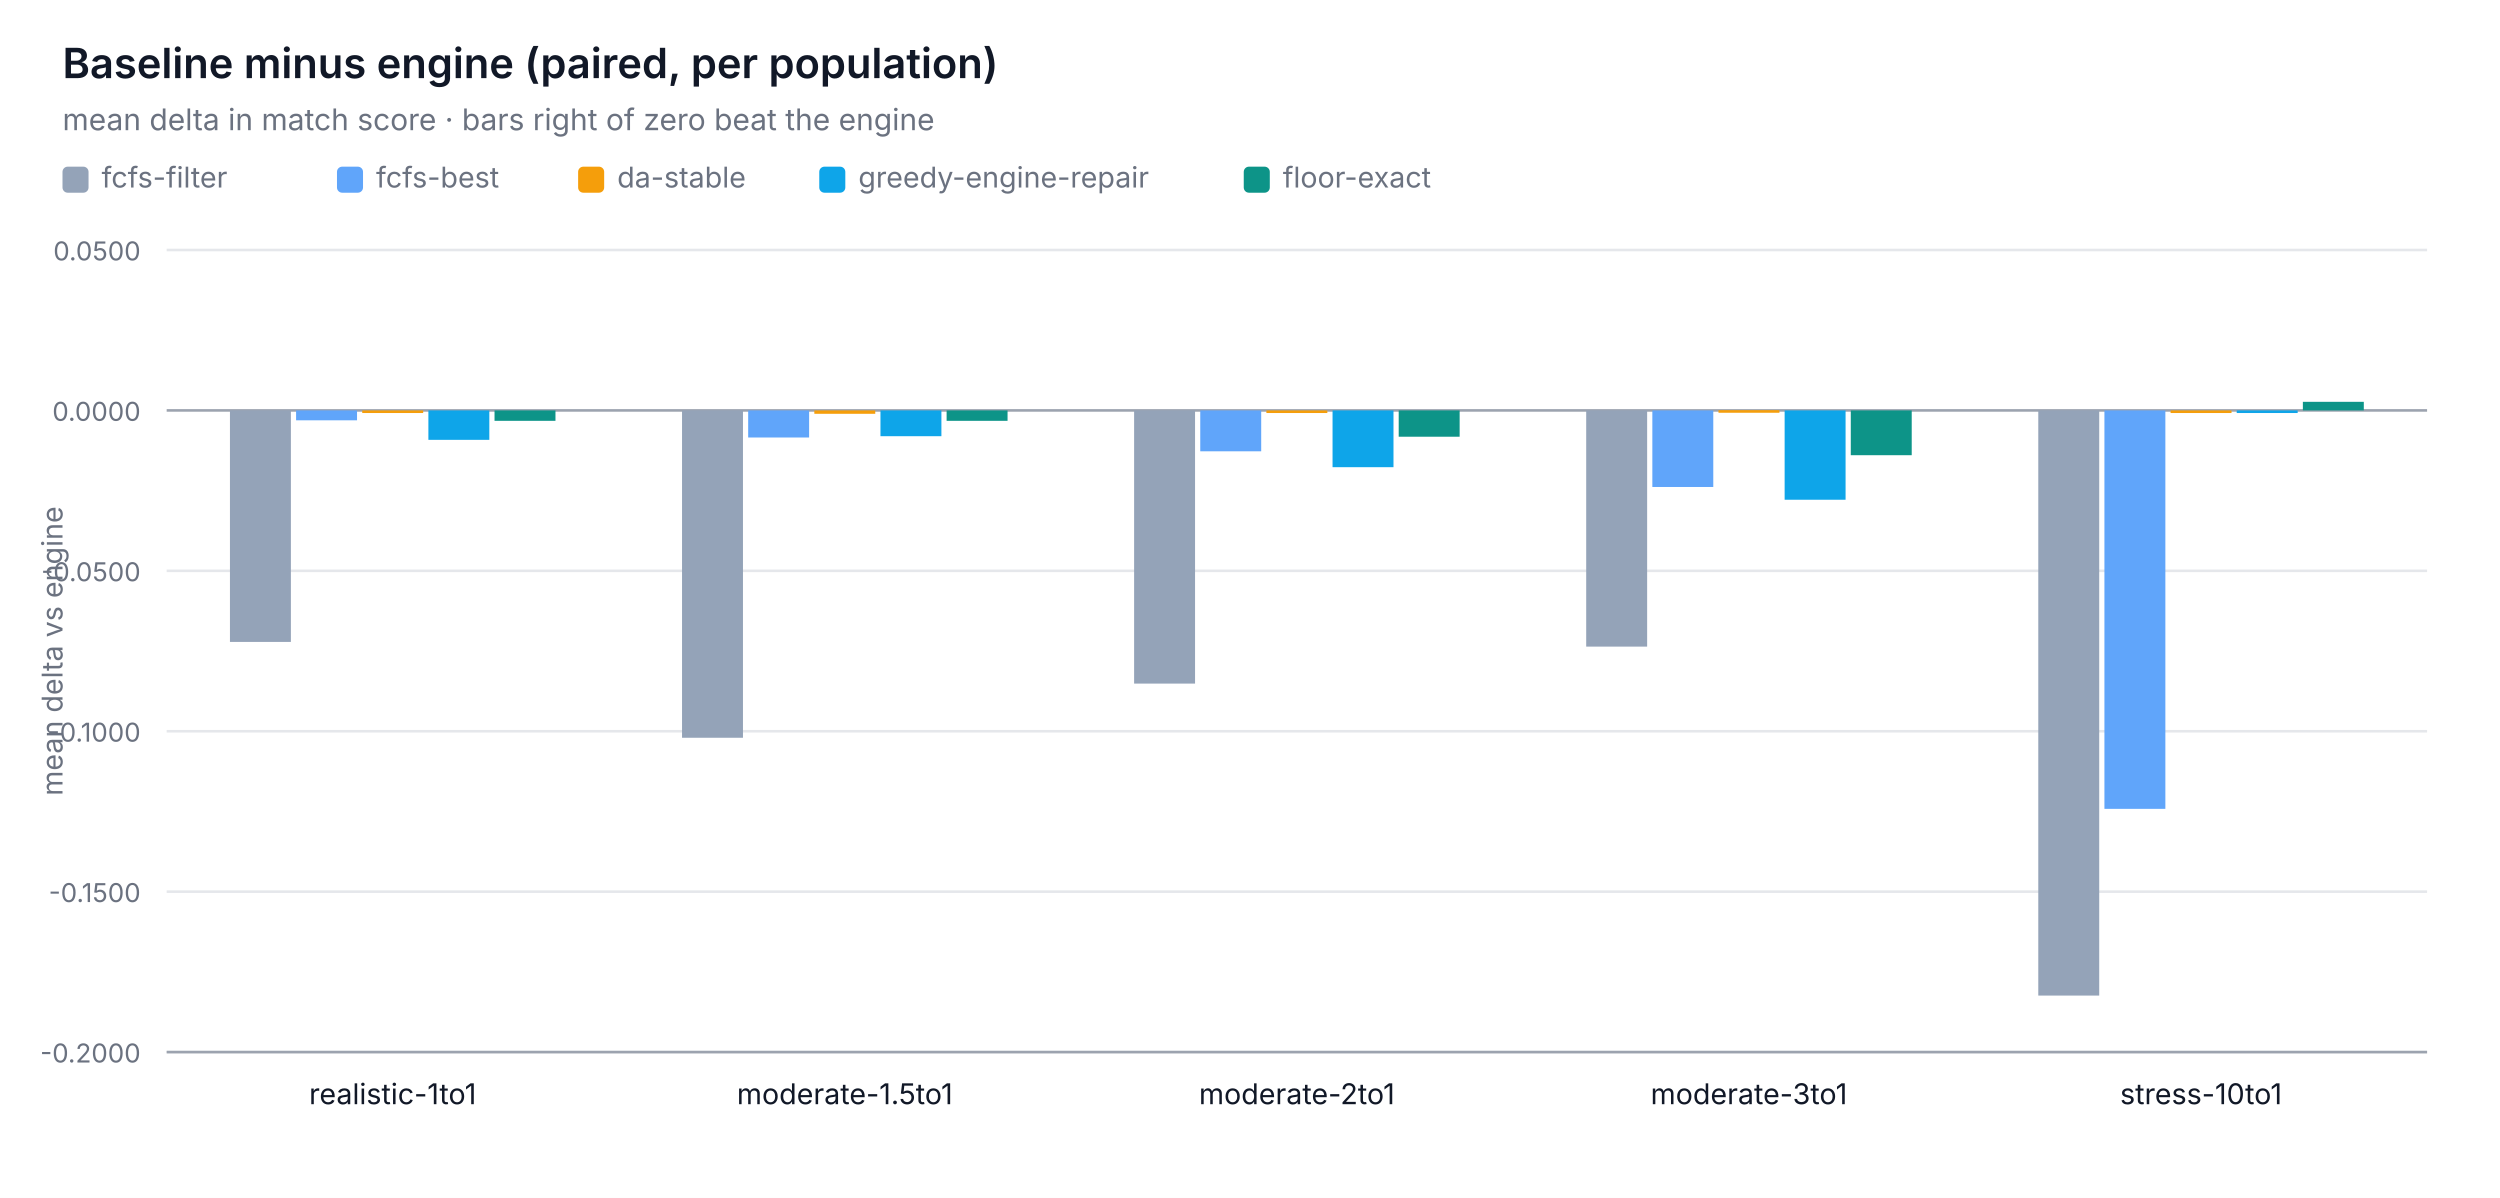
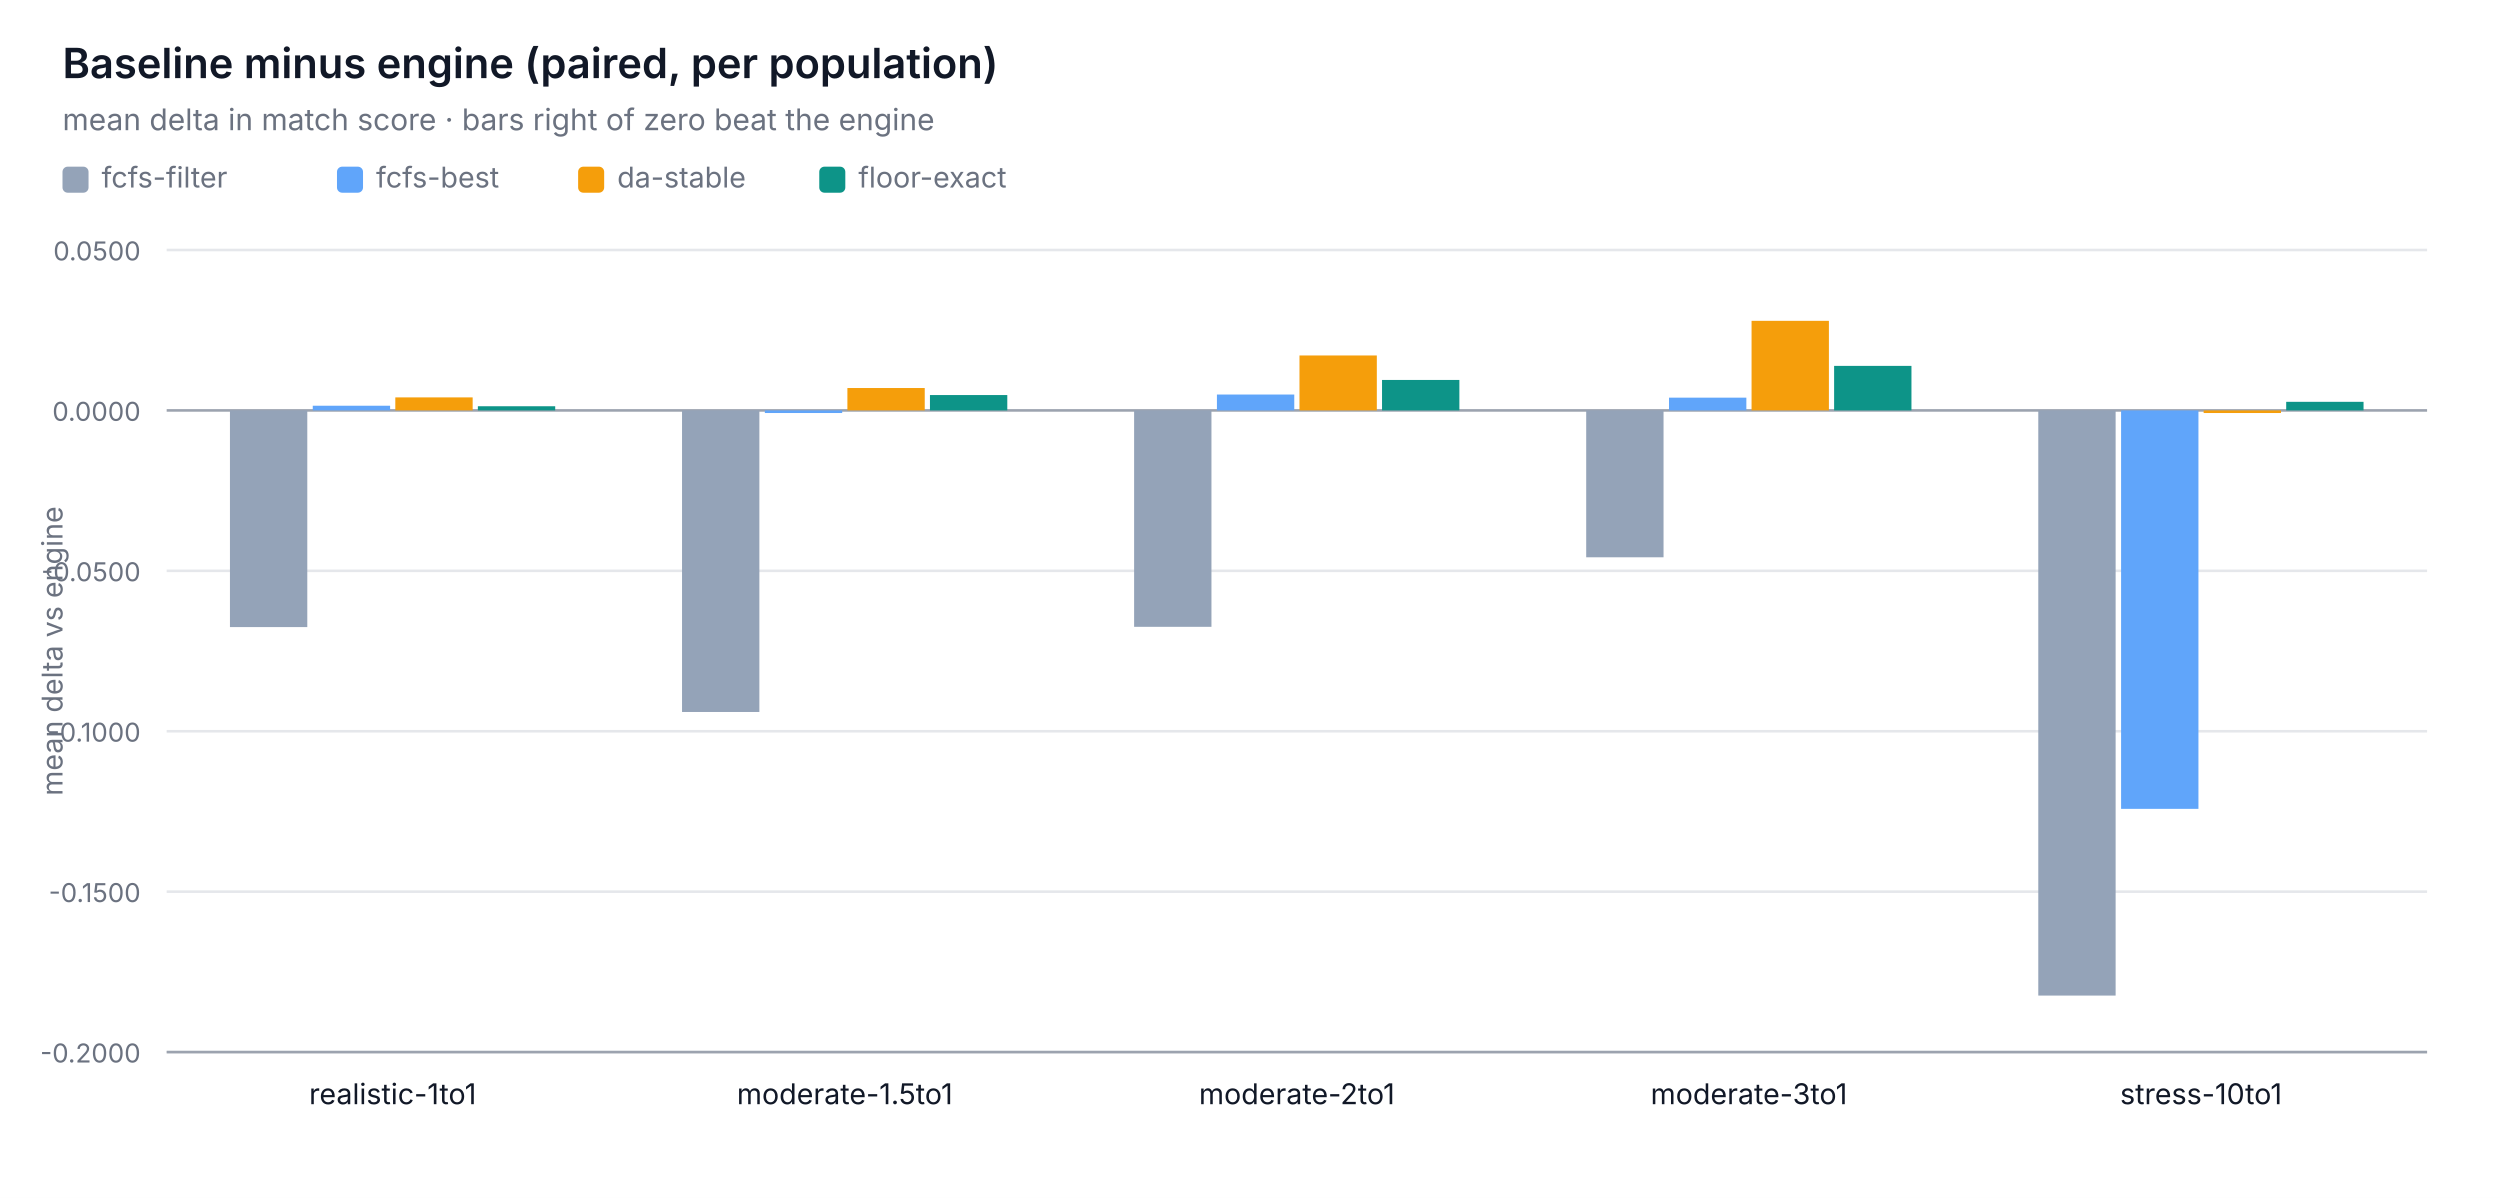
<svg xmlns="http://www.w3.org/2000/svg" width="960" height="460" viewBox="0 0 960 460" role="img" aria-label="Baseline minus engine (paired, per population)">
  <rect width="960" height="460" fill="#ffffff" />
  <text x="24" y="30" font-family="'Inter', 'Helvetica Neue', Arial, sans-serif" font-size="16" font-weight="600" fill="#111827">Baseline minus engine (paired, per population)</text>
  <text x="24" y="50" font-family="'Inter', 'Helvetica Neue', Arial, sans-serif" font-size="11.5" fill="#6b7280">mean delta in match score · bars right of zero beat the engine</text>
  <rect x="24" y="64" width="10" height="10" rx="2" fill="#94a3b8" />
  <text x="39.0" y="72.0" font-family="'Inter', 'Helvetica Neue', Arial, sans-serif" font-size="11" font-weight="400" fill="#6b7280" text-anchor="start">fcfs-filter</text>
  <rect x="129.4" y="64" width="10" height="10" rx="2" fill="#60a5fa" />
  <text x="144.4" y="72.0" font-family="'Inter', 'Helvetica Neue', Arial, sans-serif" font-size="11" font-weight="400" fill="#6b7280" text-anchor="start">fcfs-best</text>
  <rect x="222" y="64" width="10" height="10" rx="2" fill="#f59e0b" />
  <text x="237.0" y="72.0" font-family="'Inter', 'Helvetica Neue', Arial, sans-serif" font-size="11" font-weight="400" fill="#6b7280" text-anchor="start">da-stable</text>
-   <rect x="314.6" y="64" width="10" height="10" rx="2" fill="#0ea5e9" />
-   <text x="329.6" y="72.0" font-family="'Inter', 'Helvetica Neue', Arial, sans-serif" font-size="11" font-weight="400" fill="#6b7280" text-anchor="start">greedy-engine-repair</text>
-   <rect x="477.6" y="64" width="10" height="10" rx="2" fill="#0d9488" />
-   <text x="492.6" y="72.0" font-family="'Inter', 'Helvetica Neue', Arial, sans-serif" font-size="11" font-weight="400" fill="#6b7280" text-anchor="start">floor-exact</text>
+   <rect x="314.6" y="64" width="10" height="10" rx="2" fill="#0d9488" />
+   <text x="329.6" y="72.0" font-family="'Inter', 'Helvetica Neue', Arial, sans-serif" font-size="11" font-weight="400" fill="#6b7280" text-anchor="start">floor-exact</text>
  <line x1="64" y1="404.0" x2="932" y2="404.0" stroke="#e5e7eb" stroke-width="1" />
  <text x="54.0" y="408.0" font-family="'Inter', 'Helvetica Neue', Arial, sans-serif" font-size="10" font-weight="400" fill="#6b7280" text-anchor="end">-0.2000</text>
  <line x1="64" y1="342.4" x2="932" y2="342.4" stroke="#e5e7eb" stroke-width="1" />
  <text x="54.0" y="346.4" font-family="'Inter', 'Helvetica Neue', Arial, sans-serif" font-size="10" font-weight="400" fill="#6b7280" text-anchor="end">-0.1500</text>
  <line x1="64" y1="280.8" x2="932" y2="280.8" stroke="#e5e7eb" stroke-width="1" />
  <text x="54.0" y="284.8" font-family="'Inter', 'Helvetica Neue', Arial, sans-serif" font-size="10" font-weight="400" fill="#6b7280" text-anchor="end">-0.1000</text>
  <line x1="64" y1="219.2" x2="932" y2="219.2" stroke="#e5e7eb" stroke-width="1" />
  <text x="54.0" y="223.2" font-family="'Inter', 'Helvetica Neue', Arial, sans-serif" font-size="10" font-weight="400" fill="#6b7280" text-anchor="end">-0.0500</text>
  <line x1="64" y1="157.6" x2="932" y2="157.6" stroke="#9ca3af" stroke-width="1" />
  <text x="54.0" y="161.6" font-family="'Inter', 'Helvetica Neue', Arial, sans-serif" font-size="10" font-weight="400" fill="#6b7280" text-anchor="end">0.0000</text>
  <line x1="64" y1="96.0" x2="932" y2="96.0" stroke="#e5e7eb" stroke-width="1" />
  <text x="54.0" y="100.0" font-family="'Inter', 'Helvetica Neue', Arial, sans-serif" font-size="10" font-weight="400" fill="#6b7280" text-anchor="end">0.0500</text>
-   <rect x="88.3" y="157.6" width="23.4" height="88.9" fill="#94a3b8" />
-   <rect x="113.7" y="157.6" width="23.4" height="3.8" fill="#60a5fa" />
-   <rect x="139.1" y="157.6" width="23.4" height="1.0" fill="#f59e0b" />
-   <rect x="164.5" y="157.6" width="23.4" height="11.3" fill="#0ea5e9" />
-   <rect x="189.9" y="157.6" width="23.4" height="4.0" fill="#0d9488" />
+   <rect x="88.3" y="157.6" width="29.7" height="83.2" fill="#94a3b8" />
+   <rect x="120.1" y="155.8" width="29.7" height="1.8" fill="#60a5fa" />
+   <rect x="151.8" y="152.6" width="29.7" height="5.0" fill="#f59e0b" />
+   <rect x="183.5" y="156.0" width="29.7" height="1.6" fill="#0d9488" />
  <text x="150.8" y="424.0" font-family="'Inter', 'Helvetica Neue', Arial, sans-serif" font-size="11" font-weight="400" fill="#111827" text-anchor="middle">realistic-1to1</text>
-   <rect x="261.9" y="157.6" width="23.4" height="125.7" fill="#94a3b8" />
-   <rect x="287.3" y="157.6" width="23.4" height="10.4" fill="#60a5fa" />
-   <rect x="312.7" y="157.6" width="23.4" height="1.3" fill="#f59e0b" />
-   <rect x="338.1" y="157.6" width="23.4" height="9.9" fill="#0ea5e9" />
-   <rect x="363.5" y="157.6" width="23.4" height="4.0" fill="#0d9488" />
+   <rect x="261.9" y="157.6" width="29.7" height="115.8" fill="#94a3b8" />
+   <rect x="293.7" y="157.6" width="29.7" height="1.0" fill="#60a5fa" />
+   <rect x="325.4" y="149.0" width="29.7" height="8.6" fill="#f59e0b" />
+   <rect x="357.1" y="151.7" width="29.7" height="5.9" fill="#0d9488" />
  <text x="324.4" y="424.0" font-family="'Inter', 'Helvetica Neue', Arial, sans-serif" font-size="11" font-weight="400" fill="#111827" text-anchor="middle">moderate-1.5to1</text>
-   <rect x="435.5" y="157.6" width="23.4" height="104.9" fill="#94a3b8" />
-   <rect x="460.9" y="157.6" width="23.4" height="15.7" fill="#60a5fa" />
-   <rect x="486.3" y="157.6" width="23.4" height="1.0" fill="#f59e0b" />
-   <rect x="511.7" y="157.6" width="23.4" height="21.8" fill="#0ea5e9" />
-   <rect x="537.1" y="157.6" width="23.4" height="10.1" fill="#0d9488" />
+   <rect x="435.5" y="157.6" width="29.7" height="83.1" fill="#94a3b8" />
+   <rect x="467.3" y="151.5" width="29.7" height="6.1" fill="#60a5fa" />
+   <rect x="499.0" y="136.5" width="29.7" height="21.1" fill="#f59e0b" />
+   <rect x="530.7" y="145.9" width="29.7" height="11.7" fill="#0d9488" />
  <text x="498.0" y="424.0" font-family="'Inter', 'Helvetica Neue', Arial, sans-serif" font-size="11" font-weight="400" fill="#111827" text-anchor="middle">moderate-2to1</text>
-   <rect x="609.1" y="157.6" width="23.4" height="90.7" fill="#94a3b8" />
-   <rect x="634.5" y="157.6" width="23.4" height="29.4" fill="#60a5fa" />
-   <rect x="659.9" y="157.5" width="23.4" height="1.0" fill="#f59e0b" />
-   <rect x="685.3" y="157.6" width="23.4" height="34.3" fill="#0ea5e9" />
-   <rect x="710.7" y="157.6" width="23.4" height="17.2" fill="#0d9488" />
+   <rect x="609.1" y="157.6" width="29.7" height="56.4" fill="#94a3b8" />
+   <rect x="640.9" y="152.7" width="29.7" height="4.9" fill="#60a5fa" />
+   <rect x="672.6" y="123.2" width="29.7" height="34.4" fill="#f59e0b" />
+   <rect x="704.3" y="140.5" width="29.7" height="17.1" fill="#0d9488" />
  <text x="671.6" y="424.0" font-family="'Inter', 'Helvetica Neue', Arial, sans-serif" font-size="11" font-weight="400" fill="#111827" text-anchor="middle">moderate-3to1</text>
-   <rect x="782.7" y="157.6" width="23.4" height="224.7" fill="#94a3b8" />
-   <rect x="808.1" y="157.6" width="23.4" height="153.0" fill="#60a5fa" />
-   <rect x="833.5" y="157.6" width="23.4" height="1.0" fill="#f59e0b" />
-   <rect x="858.9" y="157.6" width="23.4" height="1.0" fill="#0ea5e9" />
-   <rect x="884.3" y="154.3" width="23.4" height="3.3" fill="#0d9488" />
+   <rect x="782.7" y="157.6" width="29.7" height="224.7" fill="#94a3b8" />
+   <rect x="814.5" y="157.6" width="29.7" height="153.0" fill="#60a5fa" />
+   <rect x="846.2" y="157.6" width="29.7" height="1.0" fill="#f59e0b" />
+   <rect x="877.9" y="154.3" width="29.7" height="3.3" fill="#0d9488" />
  <text x="845.2" y="424.0" font-family="'Inter', 'Helvetica Neue', Arial, sans-serif" font-size="11" font-weight="400" fill="#111827" text-anchor="middle">stress-10to1</text>
  <line x1="64" y1="404" x2="932" y2="404" stroke="#9ca3af" stroke-width="1" />
  <text transform="rotate(-90 24 250)" x="24.0" y="250.0" font-family="'Inter', 'Helvetica Neue', Arial, sans-serif" font-size="11" font-weight="400" fill="#6b7280" text-anchor="middle">mean delta vs engine</text>
</svg>
